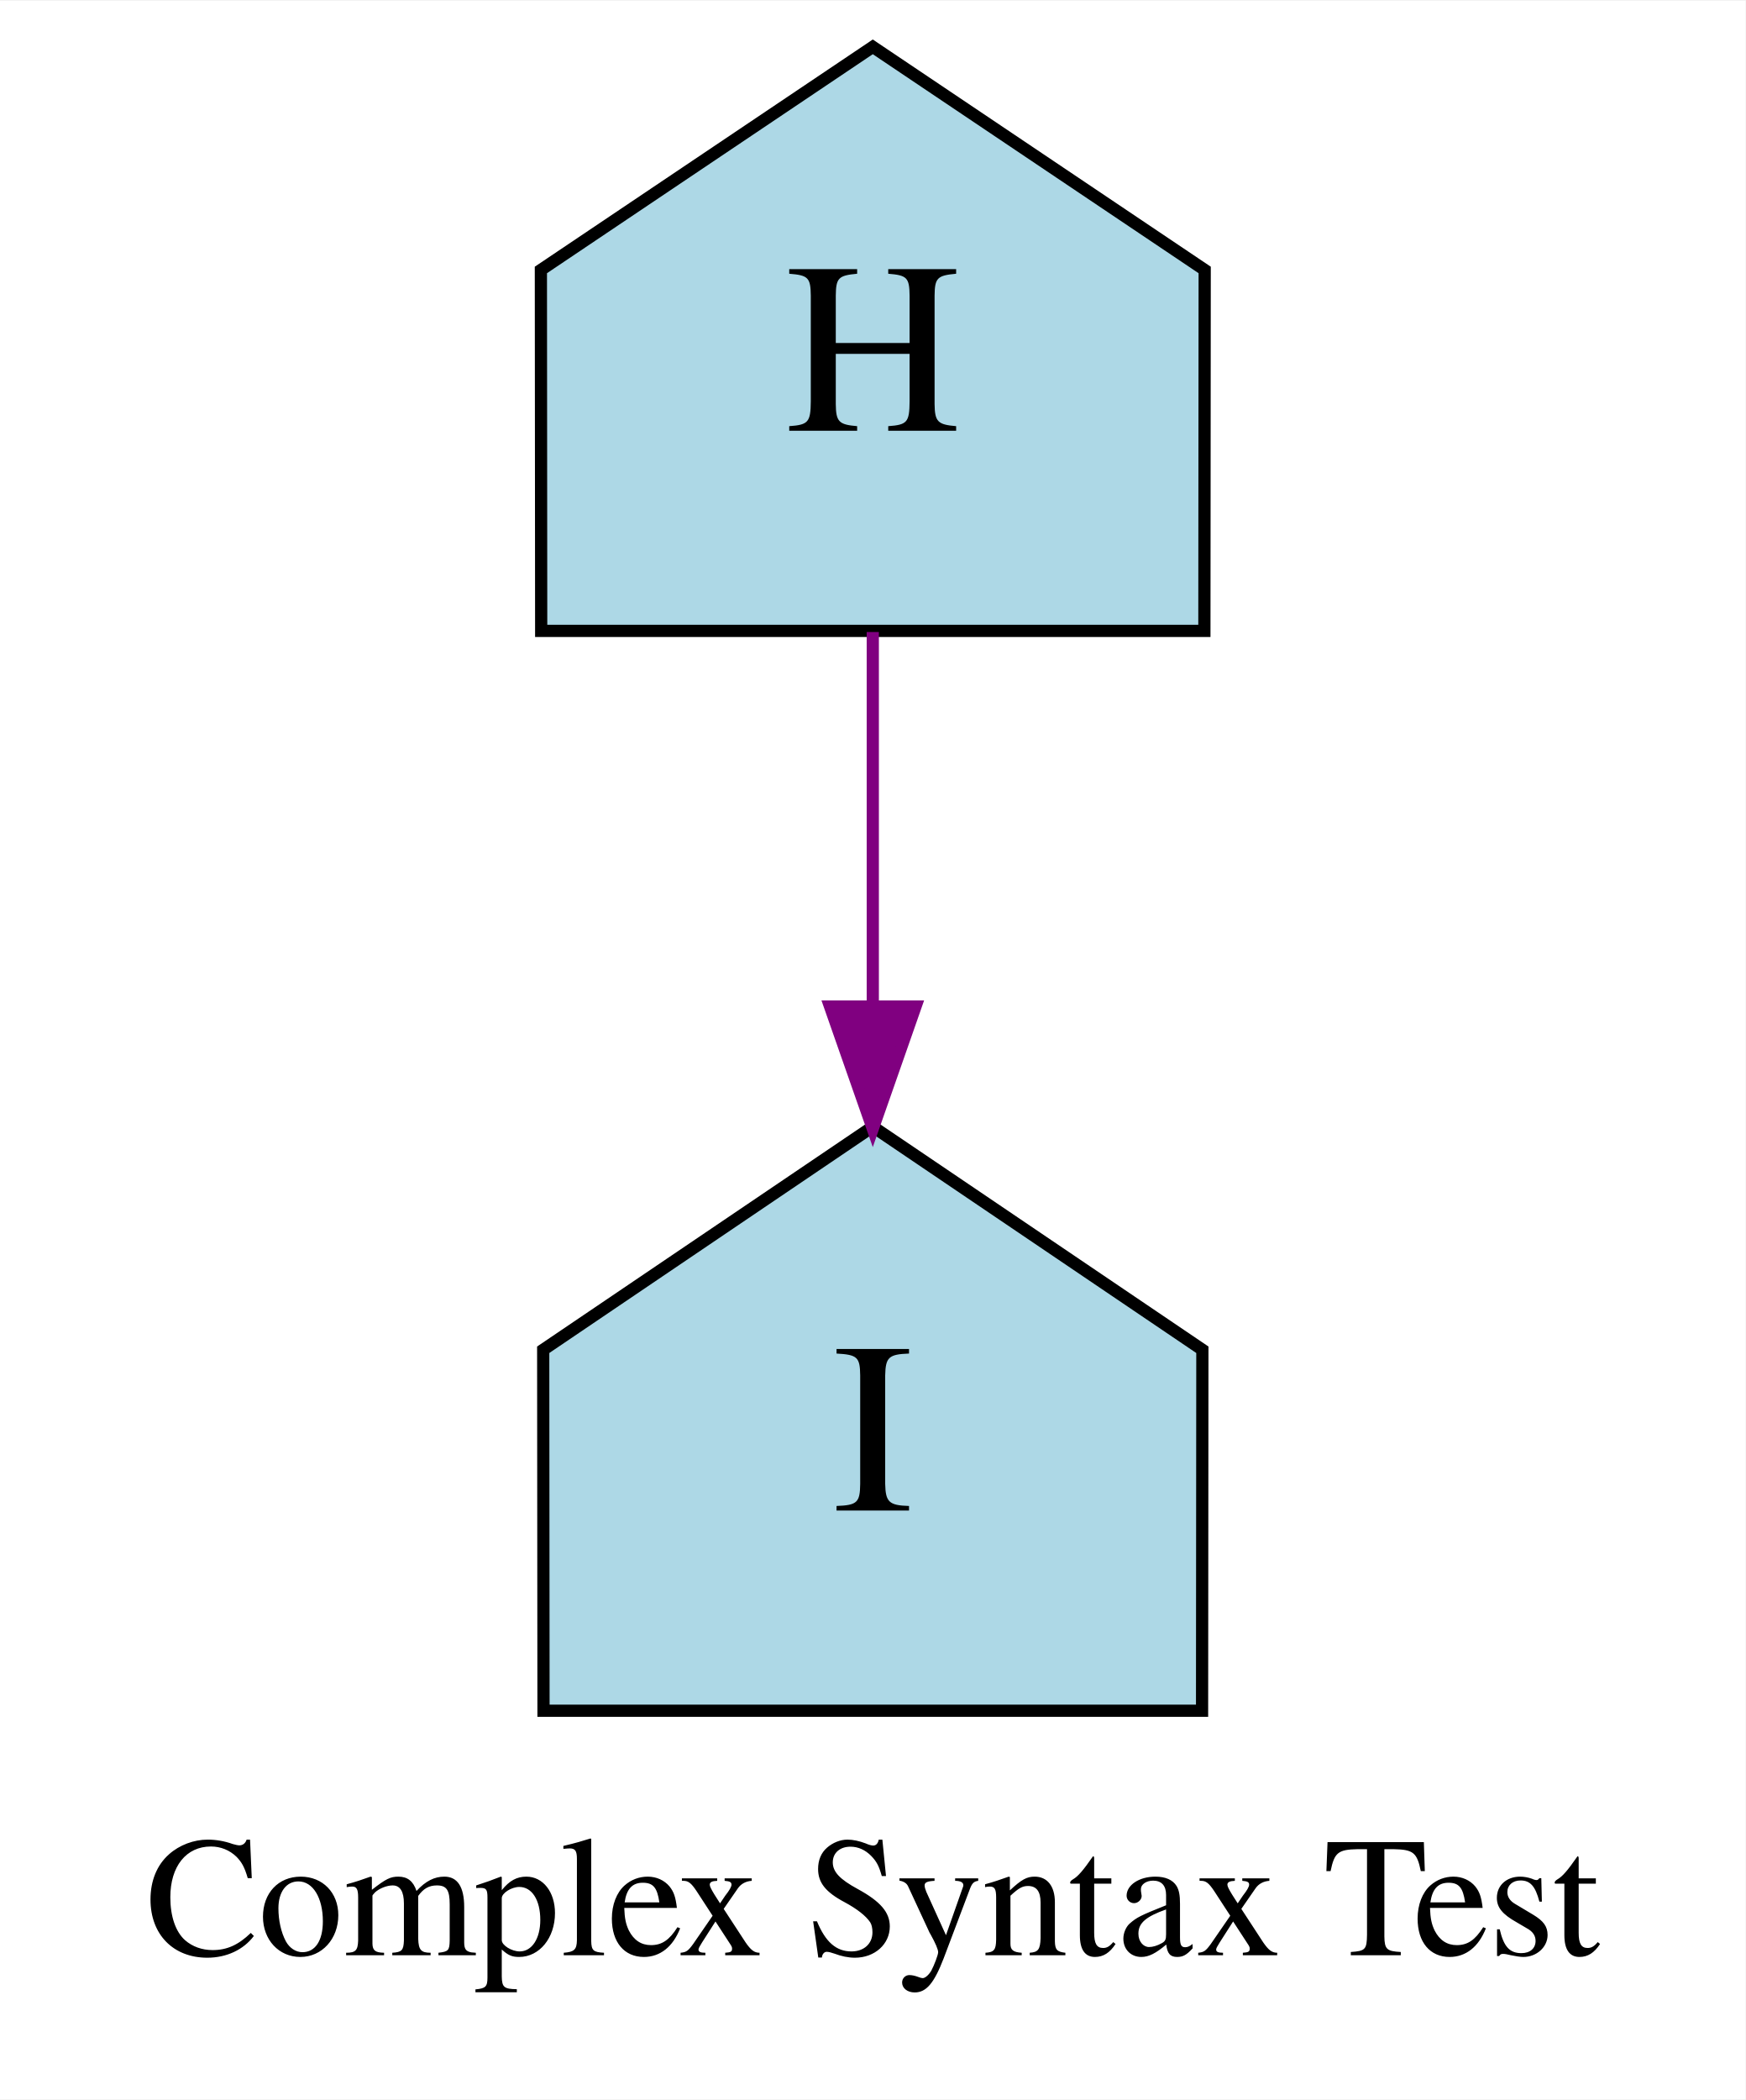
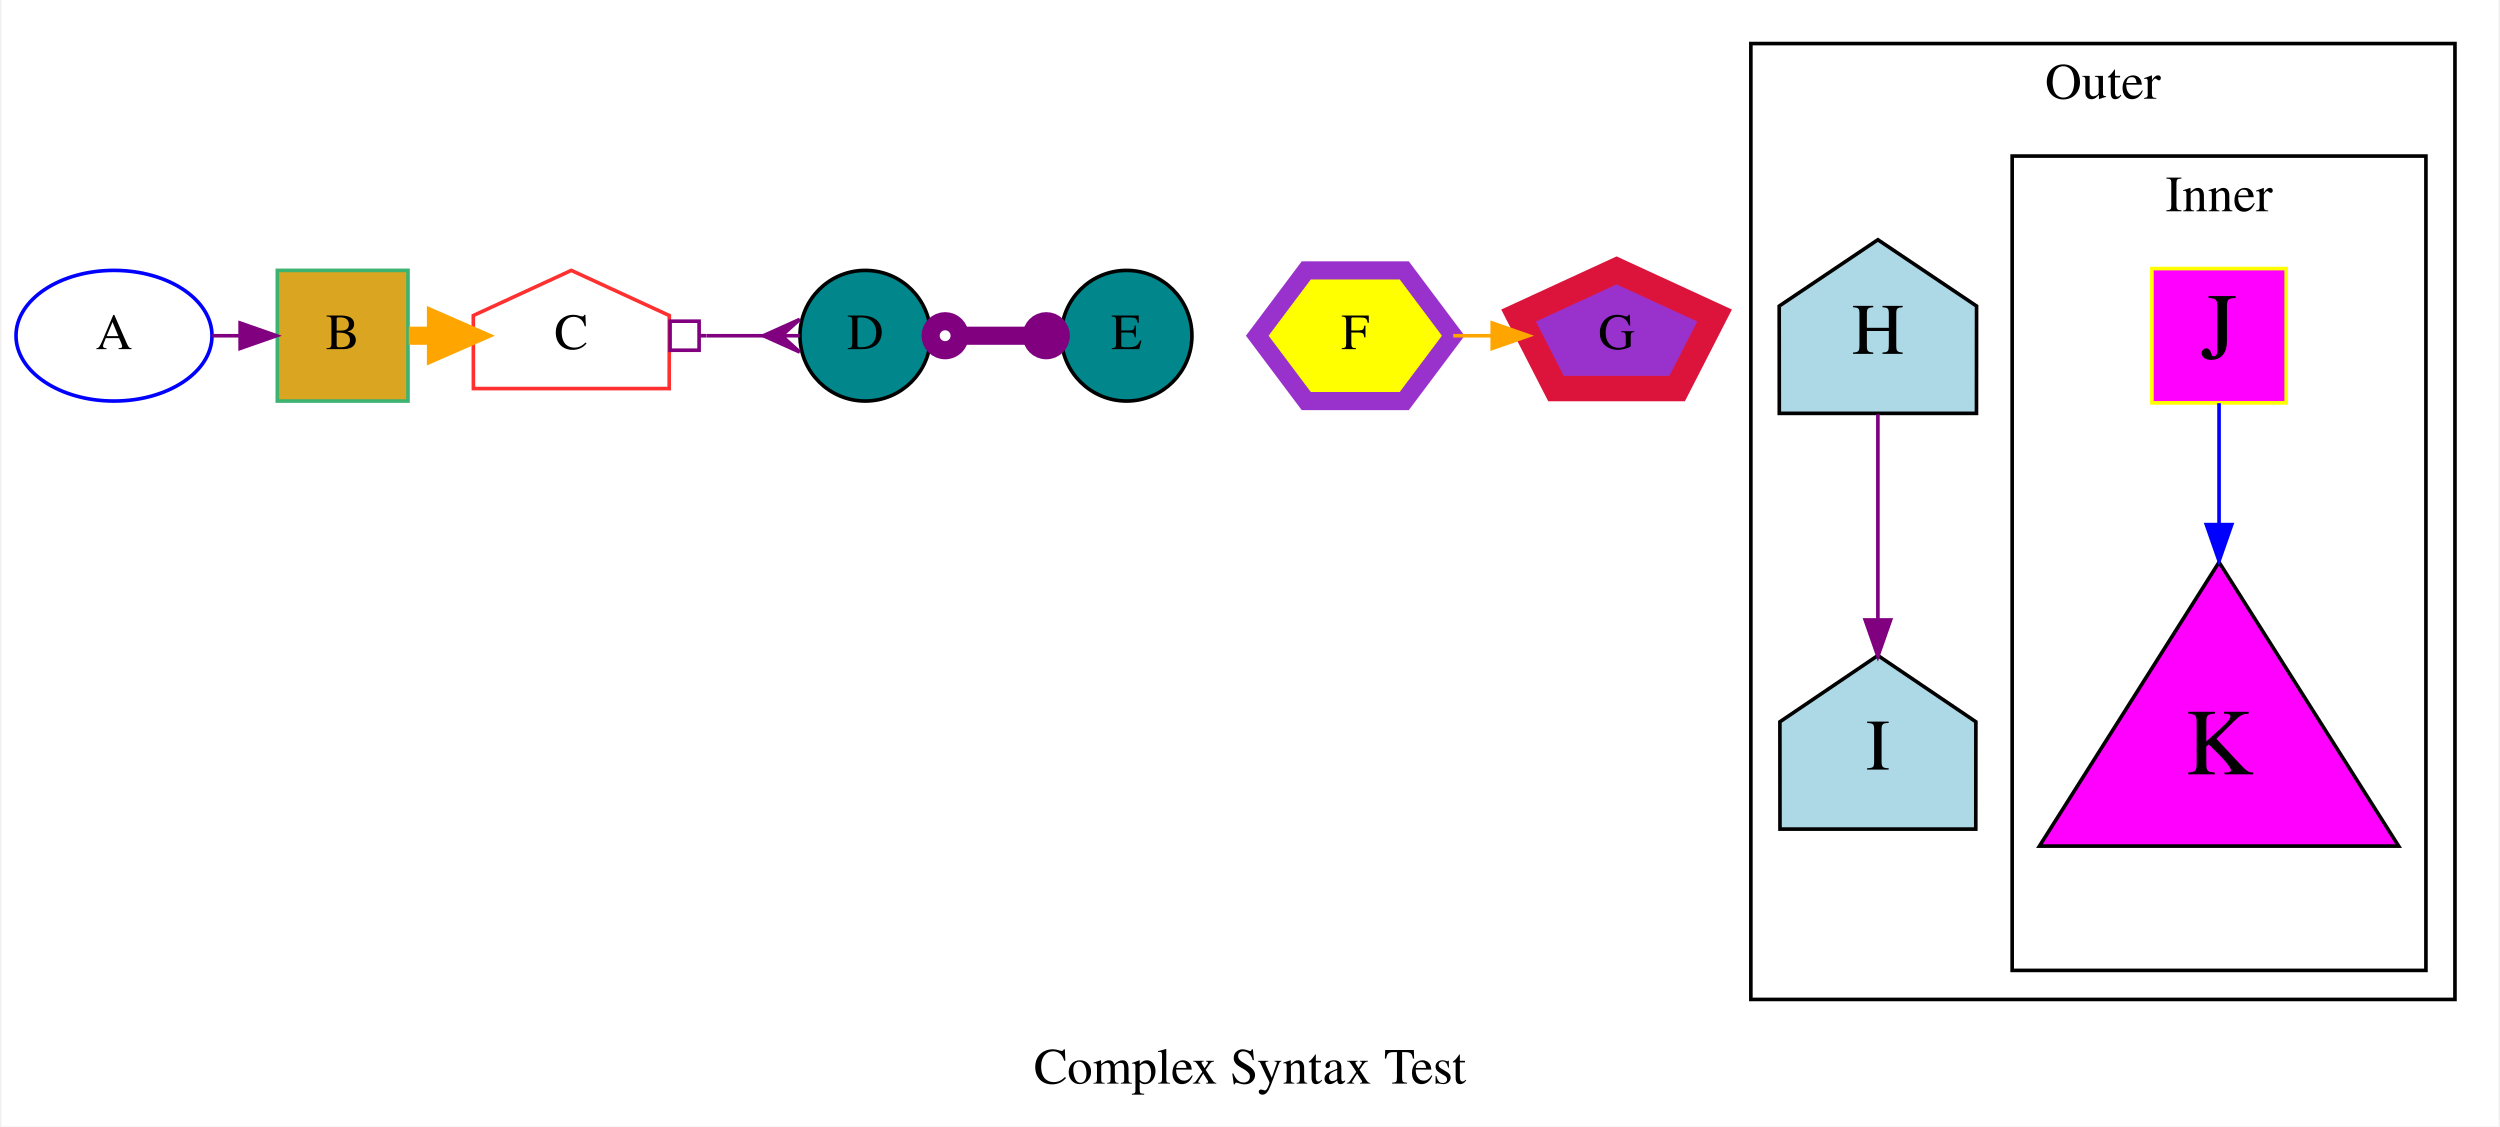
- <svg xmlns="http://www.w3.org/2000/svg" width="143pt" height="172pt" viewBox="0.00 0.00 143.00 171.88">
-   <g id="graph0" class="graph" transform="scale(1 1) rotate(0) translate(4 167.884)">
-     <polygon fill="white" stroke="none" points="-4,4 -4,-167.884 139,-167.884 139,4 -4,4" />
-     <text text-anchor="middle" x="67.5" y="-7.8" font-family="Times,serif" font-size="14.00">Complex Syntax Test</text>
+ <svg xmlns="http://www.w3.org/2000/svg" width="688pt" height="310pt" viewBox="0.00 0.00 688.00 310.37">
+   <g id="graph0" class="graph" transform="scale(1 1) rotate(0) translate(4 306.373)">
+     <polygon fill="white" stroke="none" points="-4,4 -4,-306.373 684,-306.373 684,4 -4,4" />
+     <text text-anchor="middle" x="340" y="-7.8" font-family="Times,serif" font-size="14.00">Complex Syntax Test</text>
+     <g id="clust3" class="cluster">
+       <polygon fill="none" stroke="black" points="478,-31 478,-294.373 672,-294.373 672,-31 478,-31" />
+       <text text-anchor="middle" x="575" y="-279.173" font-family="Times,serif" font-size="14.00">Outer</text>
+     </g>
+     <g id="clust4" class="cluster">
+       <polygon fill="none" stroke="black" points="550,-39 550,-263.373 664,-263.373 664,-39 550,-39" />
+       <text text-anchor="middle" x="607" y="-248.173" font-family="Times,serif" font-size="14.00">Inner</text>
+     </g>
    <g id="node1" class="node">
-       <polygon fill="lightblue" stroke="black" points="94.69,-145.834 67.5,-164.107 40.31,-145.834 40.335,-116.269 94.665,-116.269 94.69,-145.834" />
-       <text text-anchor="middle" x="67.5" y="-132.663" font-family="Times,serif" font-size="20.00">H</text>
+       <ellipse fill="none" stroke="blue" cx="27" cy="-213.873" rx="27" ry="18" />
+       <text text-anchor="middle" x="27" y="-210.173" font-family="Times,serif" font-size="14.00">A</text>
+     </g>
+     <g id="node3" class="node">
+       <polygon fill="goldenrod" stroke="mediumseagreen" points="108,-231.873 72,-231.873 72,-195.873 108,-195.873 108,-231.873" />
+       <text text-anchor="middle" x="90" y="-210.173" font-family="Times,serif" font-size="14.00">B</text>
+     </g>
+     <g id="edge1" class="edge">
+       <path fill="none" stroke="purple" d="M54.07,-213.873C56.557,-213.873 59.044,-213.873 61.531,-213.873" />
+       <polygon fill="purple" stroke="purple" points="61.755,-217.373 71.754,-213.873 61.754,-210.373 61.755,-217.373" />
    </g>
    <g id="node2" class="node">
-       <polygon fill="lightblue" stroke="black" points="94.5,-57.392 67.5,-75.665 40.5,-57.392 40.525,-27.828 94.475,-27.828 94.5,-57.392" />
-       <text text-anchor="middle" x="67.5" y="-44.221" font-family="Times,serif" font-size="20.00">I</text>
+       <polygon fill="none" stroke="#ff3030" points="180,-219.435 153,-231.873 126,-219.435 126.025,-199.31 179.975,-199.31 180,-219.435" />
+       <text text-anchor="middle" x="153" y="-210.173" font-family="Times,serif" font-size="14.00">C</text>
    </g>
-     <g id="edge1" class="edge">
-       <path fill="none" stroke="purple" d="M67.5,-116.177C67.5,-107.041 67.5,-96.01 67.5,-85.605" />
-       <polygon fill="purple" stroke="purple" points="71,-85.503 67.5,-75.503 64,-85.503 71,-85.503" />
+     <g id="node4" class="node">
+       <ellipse fill="#00868b" stroke="black" cx="234" cy="-213.873" rx="18" ry="18" />
+       <text text-anchor="middle" x="234" y="-210.173" font-family="Times,serif" font-size="14.00">D</text>
+     </g>
+     <g id="edge3" class="edge">
+       <path fill="none" stroke="purple" d="M190.257,-213.873C195.472,-213.873 200.687,-213.873 205.902,-213.873" />
+       <polygon fill="none" stroke="purple" points="180.211,-217.873 180.211,-209.873 188.211,-209.873 188.211,-217.873 180.211,-217.873" />
+       <polyline fill="none" stroke="purple" points="188.211,-213.873 190.211,-213.873 " />
+       <polygon fill="purple" stroke="purple" points="205.93,-213.873 215.93,-218.373 210.93,-213.873 215.93,-213.873 215.93,-213.873 215.93,-213.873 210.93,-213.873 215.93,-209.373 205.93,-213.873 205.93,-213.873" />
+     </g>
+     <g id="edge2" class="edge">
+       <path fill="none" stroke="orange" stroke-width="5" d="M108.211,-213.873C110.671,-213.873 113.132,-213.873 115.592,-213.873" />
+       <polygon fill="orange" stroke="orange" stroke-width="5" points="115.707,-218.248 125.707,-213.873 115.707,-209.498 115.707,-218.248" />
+     </g>
+     <g id="node5" class="node">
+       <ellipse fill="#00868b" stroke="black" cx="306" cy="-213.873" rx="18" ry="18" />
+       <text text-anchor="middle" x="306" y="-210.173" font-family="Times,serif" font-size="14.00">E</text>
+     </g>
+     <g id="edge4" class="edge">
+       <path fill="none" stroke="purple" stroke-width="5" d="M260.124,-213.873C266.625,-213.873 273.125,-213.873 279.626,-213.873" />
+       <ellipse fill="none" stroke="purple" stroke-width="5" cx="256" cy="-213.873" rx="4" ry="4" />
+       <ellipse fill="purple" stroke="purple" stroke-width="5" cx="283.859" cy="-213.873" rx="4" ry="4" />
+     </g>
+     <g id="node6" class="node">
+       <polygon fill="yellow" stroke="darkorchid" stroke-width="5" points="396,-213.873 382.5,-231.873 355.5,-231.873 342,-213.873 355.5,-195.873 382.5,-195.873 396,-213.873" />
+       <text text-anchor="middle" x="369" y="-210.173" font-family="Times,serif" font-size="14.00">F</text>
+     </g>
+     <g id="node7" class="node">
+       <polygon fill="darkorchid" stroke="crimson" stroke-width="7" points="468,-219.435 441,-231.873 414,-219.435 424.313,-199.31 457.687,-199.31 468,-219.435" />
+       <text text-anchor="middle" x="441" y="-210.173" font-family="Times,serif" font-size="14.00">G</text>
+     </g>
+     <g id="edge5" class="edge">
+       <path fill="none" stroke="orange" d="M396,-213.873C399.565,-213.873 403.13,-213.873 406.695,-213.873" />
+       <polygon fill="orange" stroke="orange" points="406.742,-217.373 416.742,-213.873 406.742,-210.373 406.742,-217.373" />
+     </g>
+     <g id="node8" class="node">
+       <polygon fill="lightblue" stroke="black" points="540.19,-222.044 513,-240.317 485.81,-222.044 485.835,-192.479 540.165,-192.479 540.19,-222.044" />
+       <text text-anchor="middle" x="513" y="-208.873" font-family="Times,serif" font-size="20.00">H</text>
+     </g>
+     <g id="node9" class="node">
+       <polygon fill="lightblue" stroke="black" points="540,-107.497 513,-125.77 486,-107.497 486.025,-77.932 539.975,-77.932 540,-107.497" />
+       <text text-anchor="middle" x="513" y="-94.326" font-family="Times,serif" font-size="20.00">I</text>
+     </g>
+     <g id="edge6" class="edge">
+       <path fill="none" stroke="purple" d="M513,-192.23C513,-176.454 513,-154.332 513,-135.745" />
+       <polygon fill="purple" stroke="purple" points="516.5,-135.566 513,-125.566 509.5,-135.566 516.5,-135.566" />
+     </g>
+     <g id="node10" class="node">
+       <polygon fill="magenta" stroke="yellow" points="625.5,-232.373 588.5,-232.373 588.5,-195.373 625.5,-195.373 625.5,-232.373" />
+       <text text-anchor="middle" x="607" y="-207.573" font-family="Times,serif" font-size="26.00">J</text>
+     </g>
+     <g id="node11" class="node">
+       <polygon fill="magenta" stroke="black" points="607,-151.478 557.505,-73.25 656.495,-73.25 607,-151.478" />
+       <text text-anchor="middle" x="607" y="-93.026" font-family="Times,serif" font-size="26.00">K</text>
+     </g>
+     <g id="edge7" class="edge">
+       <path fill="none" stroke="blue" d="M607,-195.287C607,-186.11 607,-174.273 607,-162.089" />
+       <polygon fill="blue" stroke="blue" points="610.5,-161.823 607,-151.823 603.5,-161.823 610.5,-161.823" />
    </g>
  </g>
</svg>
